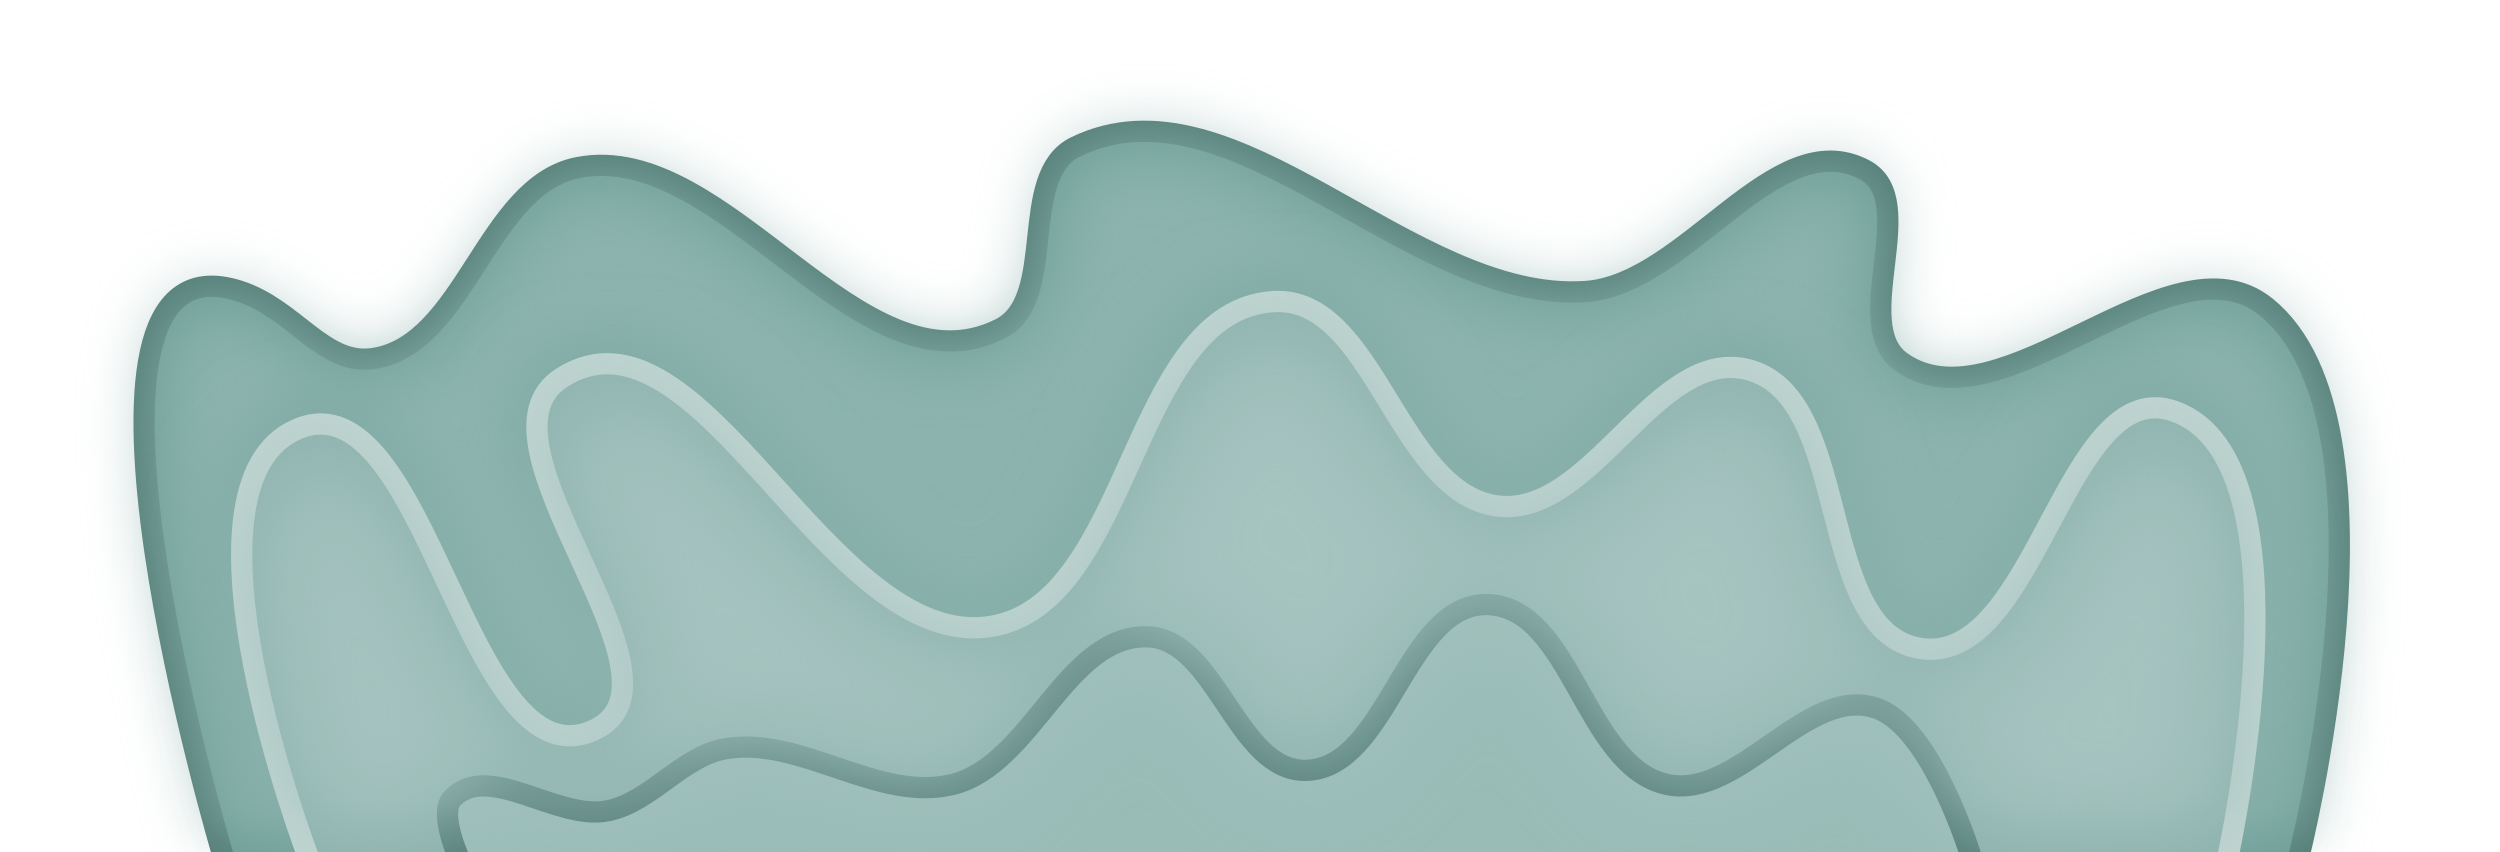
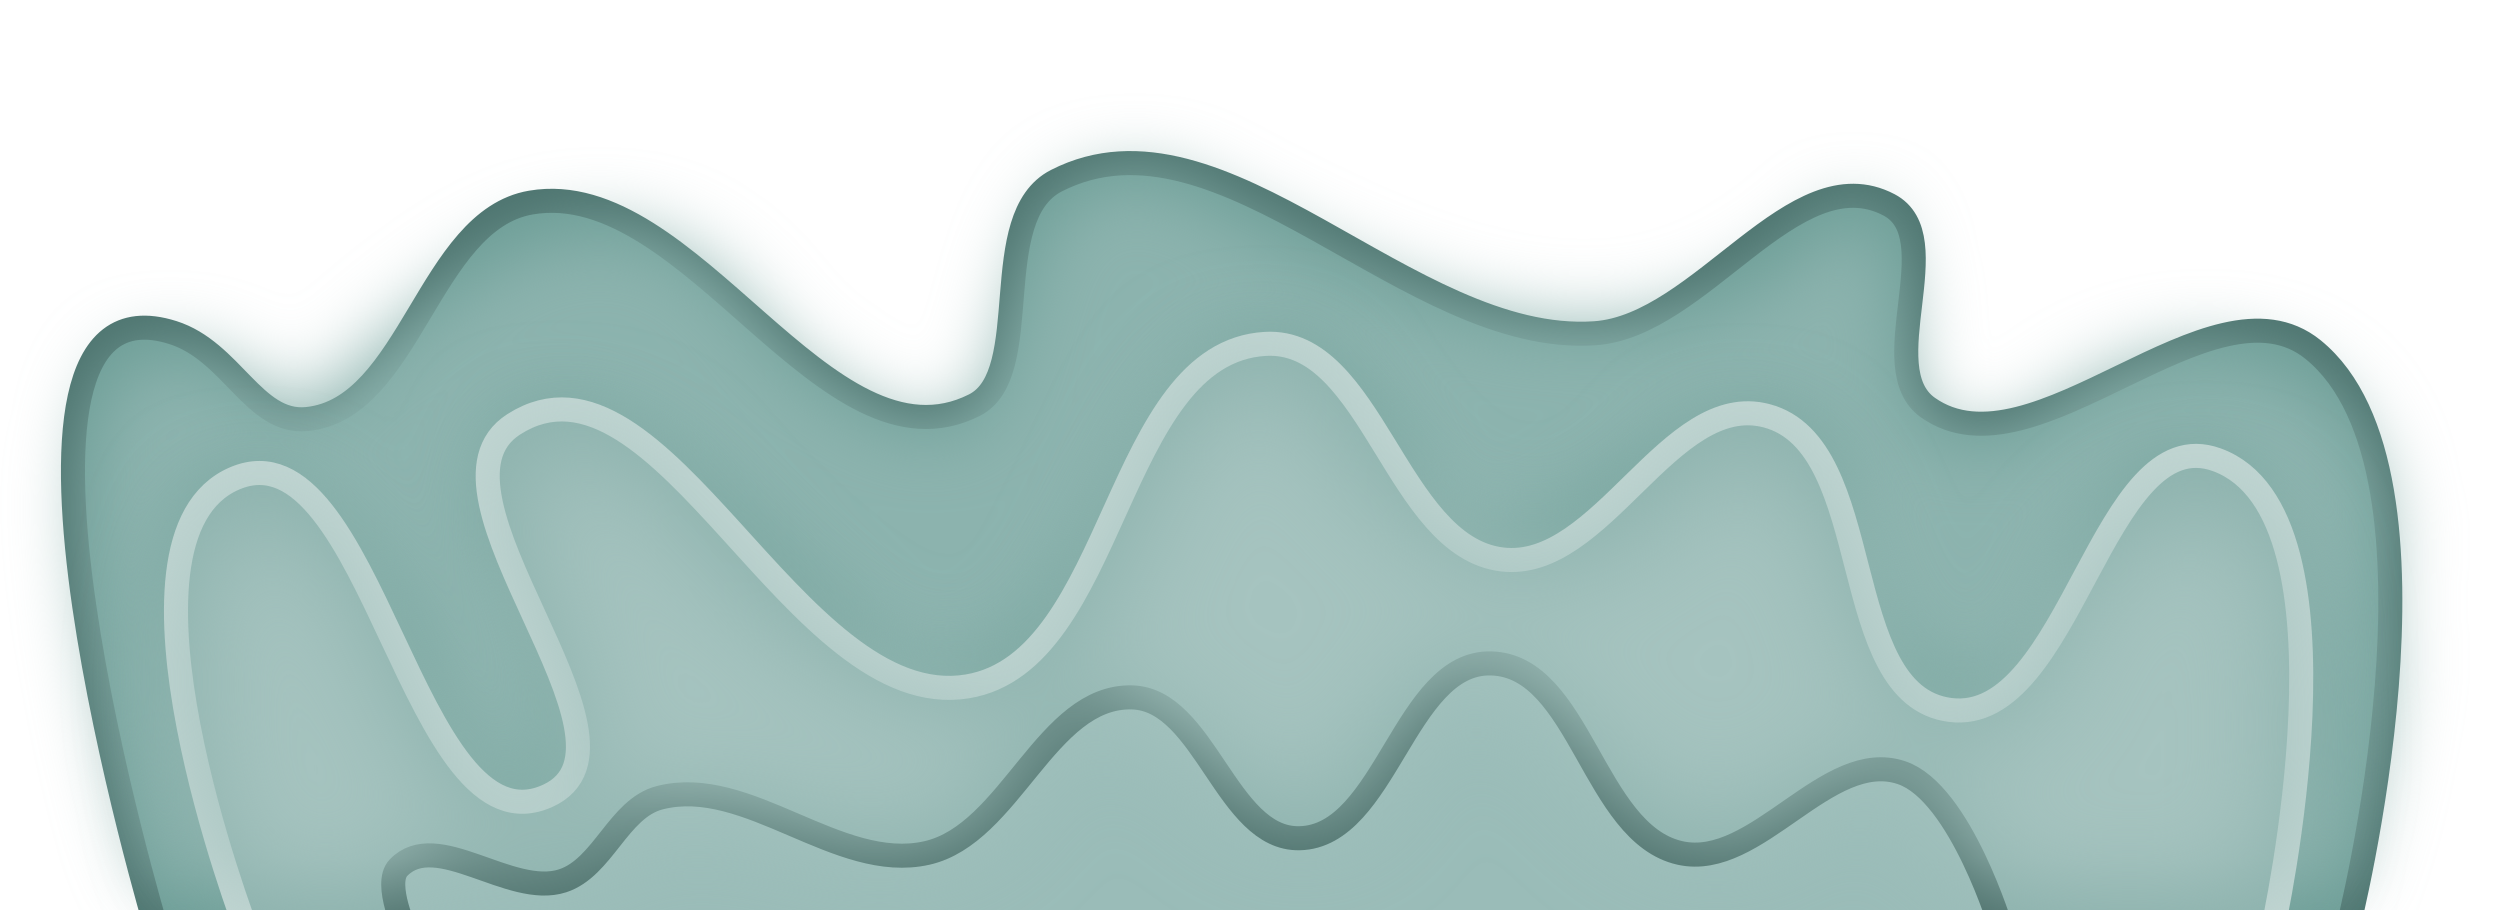
- <svg xmlns="http://www.w3.org/2000/svg" width="2495.801" height="850.242" viewBox="0 0 660.347 224.96" version="1.1" id="svg1" xml:space="preserve">
+ <svg xmlns="http://www.w3.org/2000/svg" width="550" height="200" viewBox="0 0 550 200" version="1.1" id="svg1" xml:space="preserve">
  <defs id="defs1">
-     <filter style="color-interpolation-filters:sRGB" id="filter2" x="-0.132" y="-0.349" width="1.265" height="1.699">
-       <feGaussianBlur stdDeviation="14.984" id="feGaussianBlur2" />
+     <filter style="color-interpolation-filters:sRGB" id="filter5-3" x="-0.038" y="-0.116" width="1.076" height="1.233">
+       <feGaussianBlur stdDeviation="8.547" id="feGaussianBlur5-1" />
    </filter>
-     <filter style="color-interpolation-filters:sRGB" id="filter3" x="-0.13" y="-0.365" width="1.261" height="1.73">
-       <feGaussianBlur stdDeviation="20.998" id="feGaussianBlur3" />
-     </filter>
-     <filter style="color-interpolation-filters:sRGB" id="filter4" x="-0.128" y="-0.38" width="1.257" height="1.759">
-       <feGaussianBlur stdDeviation="29.549" id="feGaussianBlur4" />
-     </filter>
-     <filter style="color-interpolation-filters:sRGB" id="filter5" x="-0.038" y="-0.116" width="1.076" height="1.231">
-       <feGaussianBlur stdDeviation="8.547" id="feGaussianBlur5" />
-     </filter>
-     <filter style="color-interpolation-filters:sRGB" id="filter3-2" x="-0.062" y="-0.228" width="1.124" height="1.456">
-       <feGaussianBlur stdDeviation="12.823" id="feGaussianBlur3-8" />
+     <filter style="color-interpolation-filters:sRGB" id="filter3" x="-0.062" y="-0.222" width="1.124" height="1.445">
+       <feGaussianBlur stdDeviation="12.823" id="feGaussianBlur3" />
    </filter>
  </defs>
-   <g id="layer1" transform="translate(-4835.593,-6988.322)">
-     <path id="path5" style="fill:#87aba6;fill-opacity:1;stroke:#000000;stroke-width:2.17;stroke-linecap:square;stroke-linejoin:miter;stroke-miterlimit:4.7;stroke-dasharray:none;stroke-opacity:1" d="m 5066.05,7793.08 c -124.751,-0.123 -225.499,98.587 -229.34,222.786 h 658.108 c -4.415,-123.902 -105.23,-222.466 -229.763,-222.589 z" />
-     <path id="path6" style="fill:#9eb8b4;fill-opacity:1;stroke:none;stroke-width:2.17;stroke-linecap:square;stroke-linejoin:miter;stroke-miterlimit:4.7;stroke-dasharray:none;stroke-opacity:1;filter:url(#filter4)" d="m 5082.142,7830.12 c -104.618,-0.104 -189.108,82.677 -192.329,186.833 h 551.903 c -3.703,-103.907 -88.248,-186.565 -192.684,-186.668 z" />
-     <path id="path7" style="fill:#a7c2be;fill-opacity:1;stroke:#000000;stroke-width:2.17;stroke-linecap:square;stroke-linejoin:miter;stroke-miterlimit:4.7;stroke-dasharray:none;stroke-opacity:1" d="m 5265.328,7838.072 c -14.416,0.146 -29.059,2.094 -43.652,6.005 l -147.513,39.53 c -65.635,17.589 -112.24,70.071 -125.454,132.26 h 498.324 c -1,-6.956 -2.371,-13.929 -4.237,-20.894 l -7.175,-26.781 c -21.201,-79.134 -92.445,-130.906 -170.292,-130.119 z" />
-     <path id="path8" style="fill:#c2d6d0;fill-opacity:1;stroke:none;stroke-width:2.17;stroke-linecap:square;stroke-linejoin:miter;stroke-miterlimit:4.7;stroke-dasharray:none;stroke-opacity:1;filter:url(#filter3)" d="m 5250.245,7877.826 c -11.193,0.113 -22.561,1.626 -33.892,4.662 l -114.529,30.692 c -50.96,13.656 -87.143,54.404 -97.403,102.687 h 386.9 c -0.776,-5.401 -1.841,-10.815 -3.29,-16.222 l -5.571,-20.793 c -16.461,-61.44 -71.775,-101.636 -132.216,-101.025 z" />
-     <path id="path14" style="fill:#ccdbd9;fill-opacity:1;stroke:#000000;stroke-width:2.17;stroke-linecap:square;stroke-linejoin:miter;stroke-miterlimit:4.7;stroke-dasharray:none;stroke-opacity:1" d="m 5293.418,7893.064 c -20.773,-0.476 -41.945,4.582 -61.31,15.771 l -89.713,51.833 c -22.809,13.178 -39.506,32.782 -49.142,55.2 h 324.082 c -1.611,-16.24 -6.603,-32.434 -15.32,-47.544 l -9.318,-16.151 c -21.413,-37.116 -59.62,-58.198 -99.278,-59.108 z" />
-     <path id="path15" style="fill:#e1eae7;fill-opacity:1;stroke:none;stroke-width:2.518;stroke-linecap:square;stroke-linejoin:miter;stroke-miterlimit:4.7;stroke-dasharray:none;stroke-opacity:1;filter:url(#filter2)" d="m 5287.248,7109.265 c -17.412,-0.399 -35.157,3.841 -51.389,13.218 l -75.195,43.445 c -19.118,11.046 -33.113,27.477 -41.19,46.267 h 271.636 c -1.35,-13.612 -5.534,-27.185 -12.841,-39.85 l -7.81,-13.538 c -17.948,-31.109 -49.971,-48.78 -83.212,-49.542 z" transform="matrix(0.8616996,0,0,0.8616996,726.809,1801.121)" />
-     <path style="fill:#6c9d96;fill-opacity:1;stroke:#517b75;stroke-width:5.614;stroke-linecap:butt;stroke-linejoin:miter;stroke-dasharray:none;stroke-opacity:1" d="m 5442.774,7214.773 c 0,0 29.127,-114.835 -8.641,-145.386 -25.239,-20.416 -69.819,33.295 -96.333,14.56 -14.086,-9.954 5.526,-42.754 -9.741,-50.785 -23.706,-12.469 -46.913,30.353 -73.642,32.164 -46.565,3.154 -92.678,-58.532 -134.686,-38.219 -15.618,7.553 -4.416,40.239 -19.907,48.05 -37.099,18.706 -72.508,-50.187 -111.585,-42.567 -24.229,4.725 -29.742,46.977 -54.171,50.449 -13.103,1.862 -20.643,-13.209 -35.444,-17.894 -53.741,-17.011 -4.006,149.629 -4.006,149.629" id="path2" />
-     <path style="fill:#8cb3ae;fill-opacity:1;stroke:none;stroke-width:25;stroke-linecap:round;stroke-linejoin:round;stroke-miterlimit:4.7;filter:url(#filter5)" d="m 304.271,175.637 c -10.332,-2.265 -19.491,-6.444 -43.192,-19.705 -25.954,-14.522 -41.899,-19.937 -56.076,-19.041 -10.273,0.649 -17.446,4.318 -34.355,17.572 -17.962,14.079 -26.025,17.227 -33.873,13.223 -4.826,-2.462 -5.579,-5.876 -4.272,-19.36 0.515,-5.317 0.931,-11.391 0.923,-13.498 -0.032,-8.46 -3.028,-13.651 -9.805,-16.987 -3.204,-1.577 -4.324,-1.827 -9.052,-2.017 -9.434,-0.379 -15.059,1.324 -34.59,10.473 -20.701,9.696 -25.456,11.262 -33.103,10.895 -5.465,-0.262 -8.632,-1.731 -12.749,-5.914 C 27.999,125.053 23.626,114.844 21.196,101.094 19.71,92.686 19.153,70.117 20.129,57.865 21.55,40.04 25.634,14.109 29.048,1.243 l 0.55,-2.072 h 5.839 5.839 l -0.325,1.296 C 40.122,3.766 37.757,18.535 36.779,26.517 c -4.946,40.345 -1.273,67.975 10.641,80.052 4.322,4.381 8.45,6.457 13.571,6.823 9.81,0.702 16.802,-5.571 27.065,-24.281 11.484,-20.937 14.07,-25.028 18.804,-29.756 3.992,-3.987 7.127,-5.494 11.426,-5.494 4.772,0 8.463,1.963 11.534,6.134 3.836,5.21 5.93,10.995 11.08,30.602 5.072,19.311 10.702,28.276 19.943,31.758 2.688,1.013 4.072,1.181 8.275,1.003 8.642,-0.365 13.454,-3.42 29.962,-19.02 9.511,-8.988 13.738,-12.156 18.723,-14.03 4.121,-1.549 9.182,-1.343 13.112,0.535 4.194,2.004 10.882,9.133 15.744,16.785 11.049,17.387 13.72,21.143 17.748,24.954 5.348,5.06 9.31,7.008 14.93,7.342 5.238,0.311 8.976,-0.524 14.002,-3.128 9.291,-4.814 16.382,-14.963 27.068,-38.74 7.744,-17.23 12.979,-25.954 18.966,-31.601 14.719,-13.885 31.69,-8.695 55.519,16.979 3.393,3.656 9.726,10.516 14.073,15.245 14.441,15.71 23.551,22.729 32.536,25.07 10.019,2.61 20.904,-1.493 24.735,-9.324 3.733,-7.63 1.934,-17.469 -6.733,-36.81 C 450.055,56.527 448.213,51.703 447.208,45.412 445.921,37.355 449.795,32.317 457.28,32.317 c 7.997,0 14.329,8.279 27.527,35.995 11.292,23.714 16.754,32.383 23.622,37.49 11.023,8.198 25.352,2.33 30.488,-12.486 5.423,-15.643 2.621,-42.154 -8.274,-78.28 -1.494,-4.955 -3.232,-10.365 -3.862,-12.022 -0.63,-1.657 -1.145,-3.2 -1.146,-3.428 -1.5e-4,-0.228 3.317,-0.414 7.372,-0.414 h 7.373 l 1.246,4.281 c 6.721,23.101 14.047,57.605 16.92,79.688 1.207,9.276 1.682,30.566 0.816,36.494 -2.056,14.062 -6.938,19.634 -15.924,18.172 -4.569,-0.744 -9.056,-3.117 -16.698,-8.835 -3.798,-2.841 -8.357,-5.894 -10.131,-6.783 -6.268,-3.143 -14.124,-2.456 -20.683,1.809 -5.114,3.325 -10.36,9.479 -18.486,21.684 -11.512,17.291 -16.589,21.66 -25.998,22.372 -11.274,0.853 -21.252,-3.791 -42.793,-19.916 -19.596,-14.669 -26.947,-19.156 -36.037,-21.994 -5.757,-1.797 -14.709,-1.798 -19.793,-0.002 -4.677,1.653 -7.497,3.509 -9.471,6.233 -3.145,4.341 -4.109,8.123 -6.359,24.955 -1.394,10.425 -3.064,13.67 -8.416,16.352 -5.464,2.739 -16.635,3.638 -24.302,1.958 z" id="path5-5" transform="matrix(-1.060869,0,0,-1.060869,5470.984,7213.574)" />
-     <path style="fill:#8bb1ac;fill-opacity:1;stroke:#c2d6d3;stroke-width:5.614;stroke-linecap:butt;stroke-linejoin:miter;stroke-dasharray:none;stroke-opacity:1" d="m 5424.03,7214.773 c 0,0 23.239,-104.225 -13.937,-117.763 -28.692,-10.448 -36.502,66.612 -66.783,62.652 -28.707,-3.754 -17.883,-66.295 -45.877,-73.674 -24.292,-6.404 -41.265,39.008 -66.207,35.986 -26.533,-3.214 -32.546,-55.542 -59.228,-53.991 -37.834,2.201 -37.142,79.538 -74.522,85.778 -43.121,7.199 -76.672,-89.181 -113.505,-65.653 -26.259,16.775 36.851,79.896 8.584,93.017 -33.764,15.673 -44.131,-94.022 -78.397,-79.475 -34.751,14.752 2.904,113.121 2.904,113.121" id="path1" />
-     <path style="fill:#9abcb7;fill-opacity:1;stroke:#517b75;stroke-width:5.614;stroke-linecap:butt;stroke-linejoin:miter;stroke-dasharray:none;stroke-opacity:1" d="m 5356.278,7214.773 c 0,0 -10.312,-34.365 -25.048,-39.379 -18.608,-6.331 -36.249,24.378 -55.435,20.1 -21.825,-4.866 -24.987,-46.961 -47.342,-47.48 -21.643,-0.503 -26.279,43.352 -47.924,43.788 -18.258,0.369 -23.628,-34.816 -41.884,-35.277 -21.483,-0.543 -30.49,33.724 -51.329,38.969 -19.618,4.938 -39.994,-12.736 -59.952,-9.434 -11.597,1.919 -19.692,14.048 -31.208,16.408 -13.451,2.756 -31.567,-13.19 -41.063,-3.282 -3.842,4.01 2.053,16.526 2.053,16.526" id="path17" />
-     <path style="fill:#a5c3bf;fill-opacity:1;stroke:none;stroke-width:25;stroke-linecap:round;stroke-linejoin:round;stroke-miterlimit:4.7;filter:url(#filter3-2)" d="m 5182.633,241.799 c -4.41,-2.397 -10.607,-9.862 -17.864,-21.52 -10.887,-17.489 -16.678,-23.565 -25.223,-26.466 -7.096,-2.409 -14.111,-1.118 -22.145,4.074 -2.57,1.661 -9.463,7.555 -15.317,13.096 -12.766,12.084 -17.694,15.325 -23.994,15.781 -3.425,0.248 -5.192,-0.051 -7.62,-1.29 -6.808,-3.473 -10.188,-9.95 -15.762,-30.201 -6.176,-22.44 -8.696,-28.064 -14.991,-33.452 -4.31,-3.689 -7.51,-4.669 -14.043,-4.3 -4.722,0.267 -5.89,0.671 -9.841,3.404 -5.867,4.059 -10.919,10.851 -18.972,25.504 -14.024,25.52 -18.138,30.332 -25.93,30.332 -15.134,0 -23.482,-24.588 -21.02,-61.913 0.825,-12.506 3.58,-33.864 5.493,-42.58 l 0.9,-4.102 h 29.066 c 28.388,0 29.069,0.036 29.182,1.544 0.205,2.725 6.435,17.42 9.778,23.064 4.099,6.92 9.465,12.711 13.485,14.552 1.951,0.893 4.966,1.437 8.025,1.448 6.2,0.022 11.57,-2.32 23.169,-10.102 10.923,-7.329 15.408,-9.395 20.411,-9.405 7.753,-0.015 13.046,5.173 22.96,22.504 9.606,16.794 15.605,22.02 25.278,22.02 9.27,0 14.9,-4.79 25.02,-21.286 9.371,-15.274 13.722,-19.339 20.702,-19.339 4.567,0 8.707,3.551 15.483,13.281 8.406,12.072 11.631,15.543 16.521,17.782 3.537,1.619 5.07,1.883 9.07,1.562 8.682,-0.697 14.773,-5.262 27.547,-20.646 12.748,-15.352 20.057,-18.688 33.861,-15.454 2.793,0.654 9.297,2.553 14.453,4.22 22.193,7.172 28.573,6.557 44.104,-4.256 11.776,-8.198 14.064,-8.506 28.943,-3.887 13.758,4.271 20.892,3.874 24.562,-1.366 1.548,-2.21 1.589,-8.743 0.082,-13.014 l -1.137,-3.223 h 15.851 c 12.151,0 15.855,0.228 15.867,0.977 0.01,0.537 1.795,6.444 3.969,13.128 8.427,25.905 11.411,41.577 11.447,60.115 0.024,12.557 -0.123,14.046 -1.808,18.266 -3.409,8.539 -9.136,12.871 -15.829,11.973 -7.476,-1.003 -12.626,-7.971 -26.101,-35.317 -5.717,-11.602 -11.858,-23.379 -13.646,-26.172 -9.782,-15.274 -20.87,-19.511 -31.123,-11.891 -3.975,2.954 -5.848,7.889 -5.378,14.172 0.492,6.594 2.904,13.628 10.622,30.988 7.765,17.464 9.601,22.809 10.04,29.231 0.274,4.011 0.031,5.648 -1.156,7.793 -2.169,3.917 -7.052,6.271 -12.985,6.262 -9.095,-0.015 -17.073,-5.419 -32.674,-22.132 -27.333,-29.284 -37.001,-37.6 -47.678,-41.015 -7.24,-2.316 -10.216,-2.633 -15.568,-1.663 -14.562,2.641 -22.685,11.833 -36.507,41.313 -4.293,9.155 -9.295,19.156 -11.116,22.224 -3.872,6.523 -9.921,12.825 -14.343,14.943 -4.566,2.187 -12.503,2.403 -16.12,0.437 z" id="path3" transform="matrix(-1.060869,0,0,-1.060869,10678.833,7332.386)" />
+   <g id="layer1" transform="translate(-5748.333,-7130.896)">
+     <path style="fill:#6c9d96;fill-opacity:1;stroke:#4c736e;stroke-width:5.292;stroke-linecap:butt;stroke-linejoin:miter;stroke-dasharray:none;stroke-opacity:1" d="m 6264.778,7335.487 c 0,0 25.61,-100.868 -7.598,-127.704 -22.191,-17.933 -61.388,29.246 -84.699,12.789 -12.385,-8.743 4.859,-37.554 -8.565,-44.608 -20.843,-10.952 -41.247,26.662 -64.749,28.252 -40.941,2.771 -81.879,-52.227 -118.422,-33.571 -15.611,7.97 -4.435,42.526 -18.055,49.387 -32.619,16.431 -62.319,-50.615 -97.557,-44.572 -22.518,3.862 -26.55,45.399 -49.287,47.627 -11.648,1.142 -16.493,-14.917 -29.506,-19.032 -47.251,-14.942 -3.523,131.43 -3.523,131.43" id="path2-2" />
+     <path style="fill:#8cb3ae;fill-opacity:1;stroke:none;stroke-width:26.815;stroke-linecap:round;stroke-linejoin:round;stroke-miterlimit:4.7;filter:url(#filter5-3)" d="M 304.271,175.637 C 252.122,147.541 193.005,117.835 144.089,169.257 117.355,162.474 150.203,98.964 100.558,117.54 60.456,154.066 8.247,130.131 19.576,75.238 10.346,49.515 45.174,-44.289 36.983,27.011 17.533,67.201 58.729,155.248 90.88,84.355 107.525,28.861 146.926,68.592 146.41,107.36 c 31.222,53.206 82.326,-66.899 106.76,10.617 55.487,77.722 61.908,-81.851 118.57,-54.321 22.627,21.672 94.377,102.639 93.388,28.223 -18.911,-22.606 -23.158,-90.292 11.406,-40.197 5.641,37.028 62.26,90.105 65.06,21.838 -1.229,-24.134 -24.881,-110.564 4.18,-54.404 11.836,37.867 37.168,157.531 -36.237,101.164 -34.228,28.785 -72.858,72.782 -112.866,16.004 -80.093,-64.05 -31.812,51.825 -92.399,39.353 z" id="path5" transform="matrix(-0.9327567,0,0,-0.9318427,6289.581,7334.433)" />
+     <path style="fill:#8bb1ac;fill-opacity:1;stroke:#c2d6d3;stroke-width:5.292;stroke-linecap:butt;stroke-linejoin:miter;stroke-dasharray:none;stroke-opacity:1" d="m 6248.298,7335.487 c 0,0 20.433,-91.549 -12.254,-103.44 -25.227,-9.177 -32.094,58.51 -58.718,55.032 -25.241,-3.297 -15.724,-58.231 -40.337,-64.714 -21.359,-5.625 -36.282,34.264 -58.212,31.609 -23.328,-2.823 -28.615,-48.787 -52.075,-47.424 -33.266,1.933 -32.657,69.864 -65.523,75.346 -37.914,6.323 -67.414,-78.335 -99.798,-57.667 -23.088,14.735 32.401,70.179 7.547,81.704 -29.687,13.767 -38.802,-82.587 -68.93,-69.809 -30.554,12.959 2.553,99.363 2.553,99.363" id="path1-6" />
+     <path style="fill:#9abcb8;fill-opacity:1;stroke:#476b66;stroke-width:5.292;stroke-linecap:butt;stroke-linejoin:miter;stroke-dasharray:none;stroke-opacity:1" d="m 6188.727,7335.487 c 0,0 -9.066,-30.185 -22.024,-34.59 -16.361,-5.561 -31.872,21.413 -48.74,17.655 -19.189,-4.274 -21.97,-41.249 -41.625,-41.706 -19.03,-0.441 -23.105,38.08 -42.136,38.463 -16.053,0.325 -20.775,-30.581 -36.826,-30.987 -18.889,-0.477 -26.715,30.063 -45.131,34.23 -19.517,4.416 -39.41,-17.143 -58.789,-12.154 -9.076,2.337 -12.449,15.384 -21.362,18.28 -11.483,3.73 -27.756,-11.586 -36.104,-2.883 -3.379,3.522 1.805,14.516 1.805,14.516" id="path17-5" />
+     <path style="fill:#a5c3bf;fill-opacity:1;stroke:none;stroke-width:26.815;stroke-linecap:round;stroke-linejoin:round;stroke-miterlimit:4.7;filter:url(#filter3)" d="m 5182.633,241.799 c -21.439,-43.706 -64.486,-66.239 -97.311,-17.203 -42.559,12.656 -25.336,-101.041 -76.485,-57.183 -9.379,47.048 -64.973,67.794 -59.045,4.851 -5.288,-42.231 5.035,-77.233 52.099,-64.066 24.224,2.293 30.459,66.091 66.568,30.856 39.934,-36.667 66.65,84.634 98.25,6.969 27.099,-39.782 57.016,62.372 85.851,-1.936 28.989,-38.643 77.831,24.774 105.068,-22.294 24.744,12.832 42.962,3.752 45.579,-13.624 44.95,-7.086 47.745,71.522 34.551,101.153 -44.448,14.896 -38.27,-98.776 -85.879,-66.032 -6.556,25.743 48.773,106.777 -14.024,75.783 -26.178,-33.502 -85.169,-89.758 -110.29,-23.155 -10.934,15.363 -18.035,57.413 -44.931,45.881 z" id="path3-0" transform="matrix(-0.9327567,0,0,-0.9318427,10868.522,7438.795)" />
  </g>
</svg>
